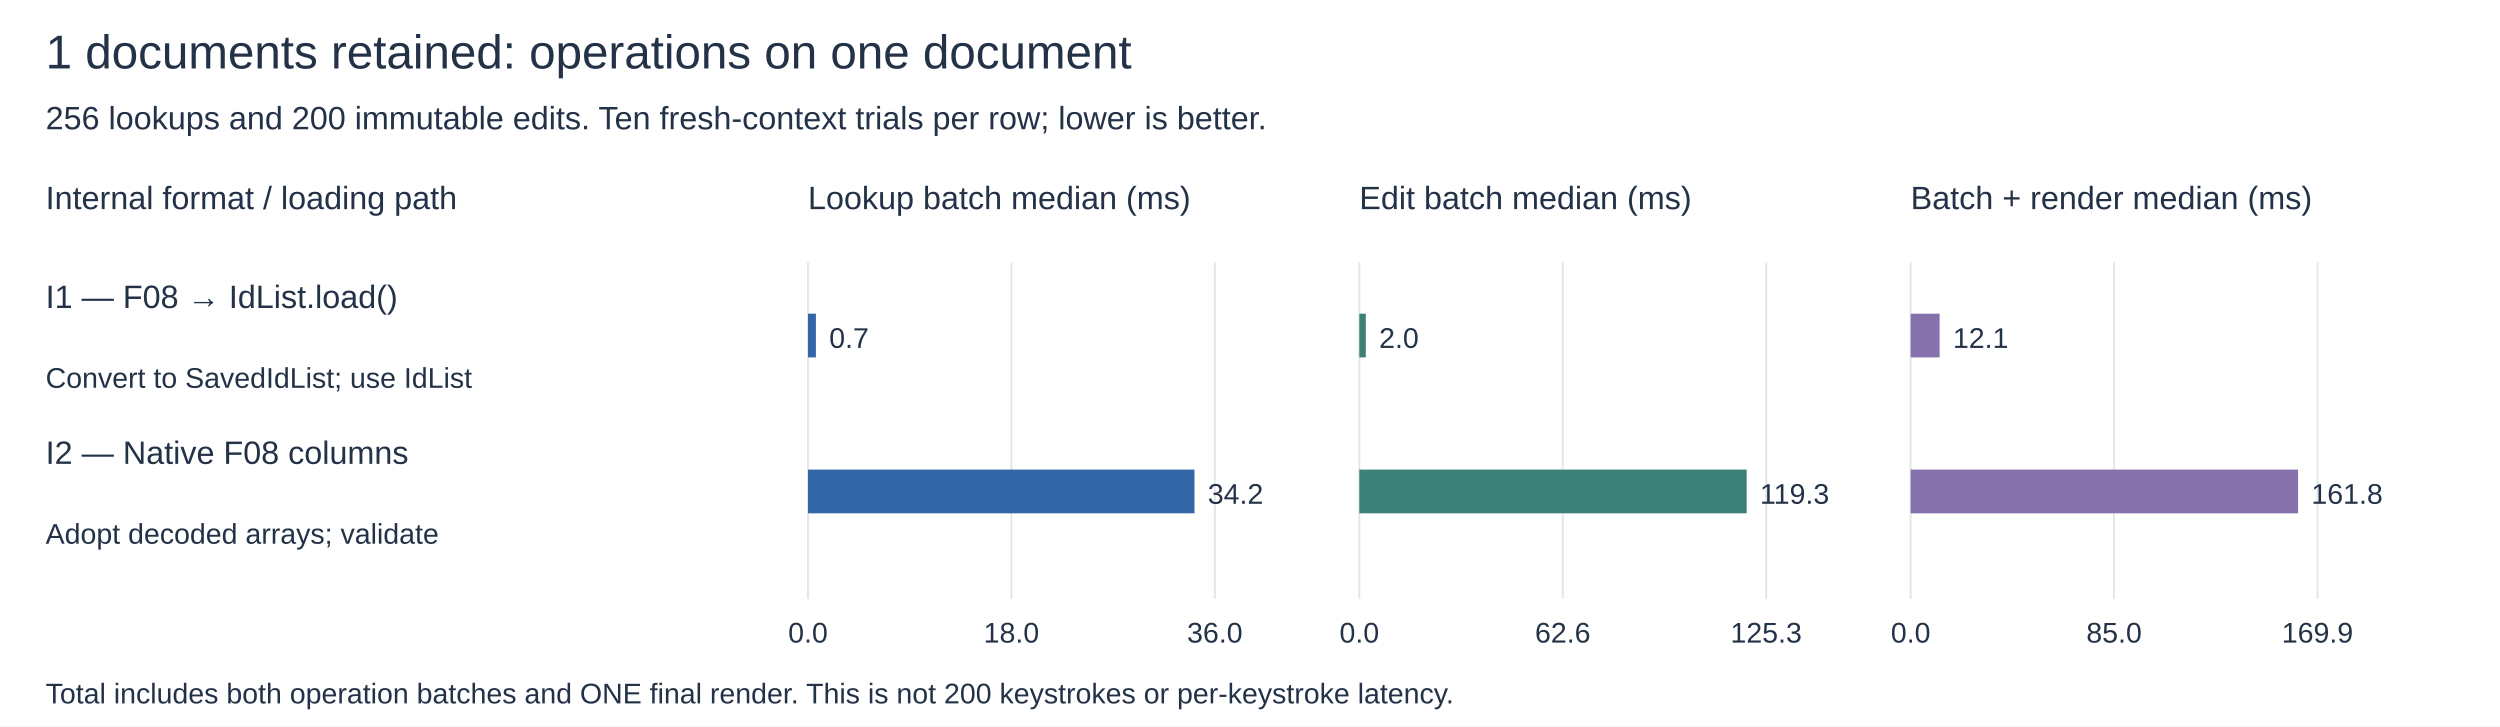
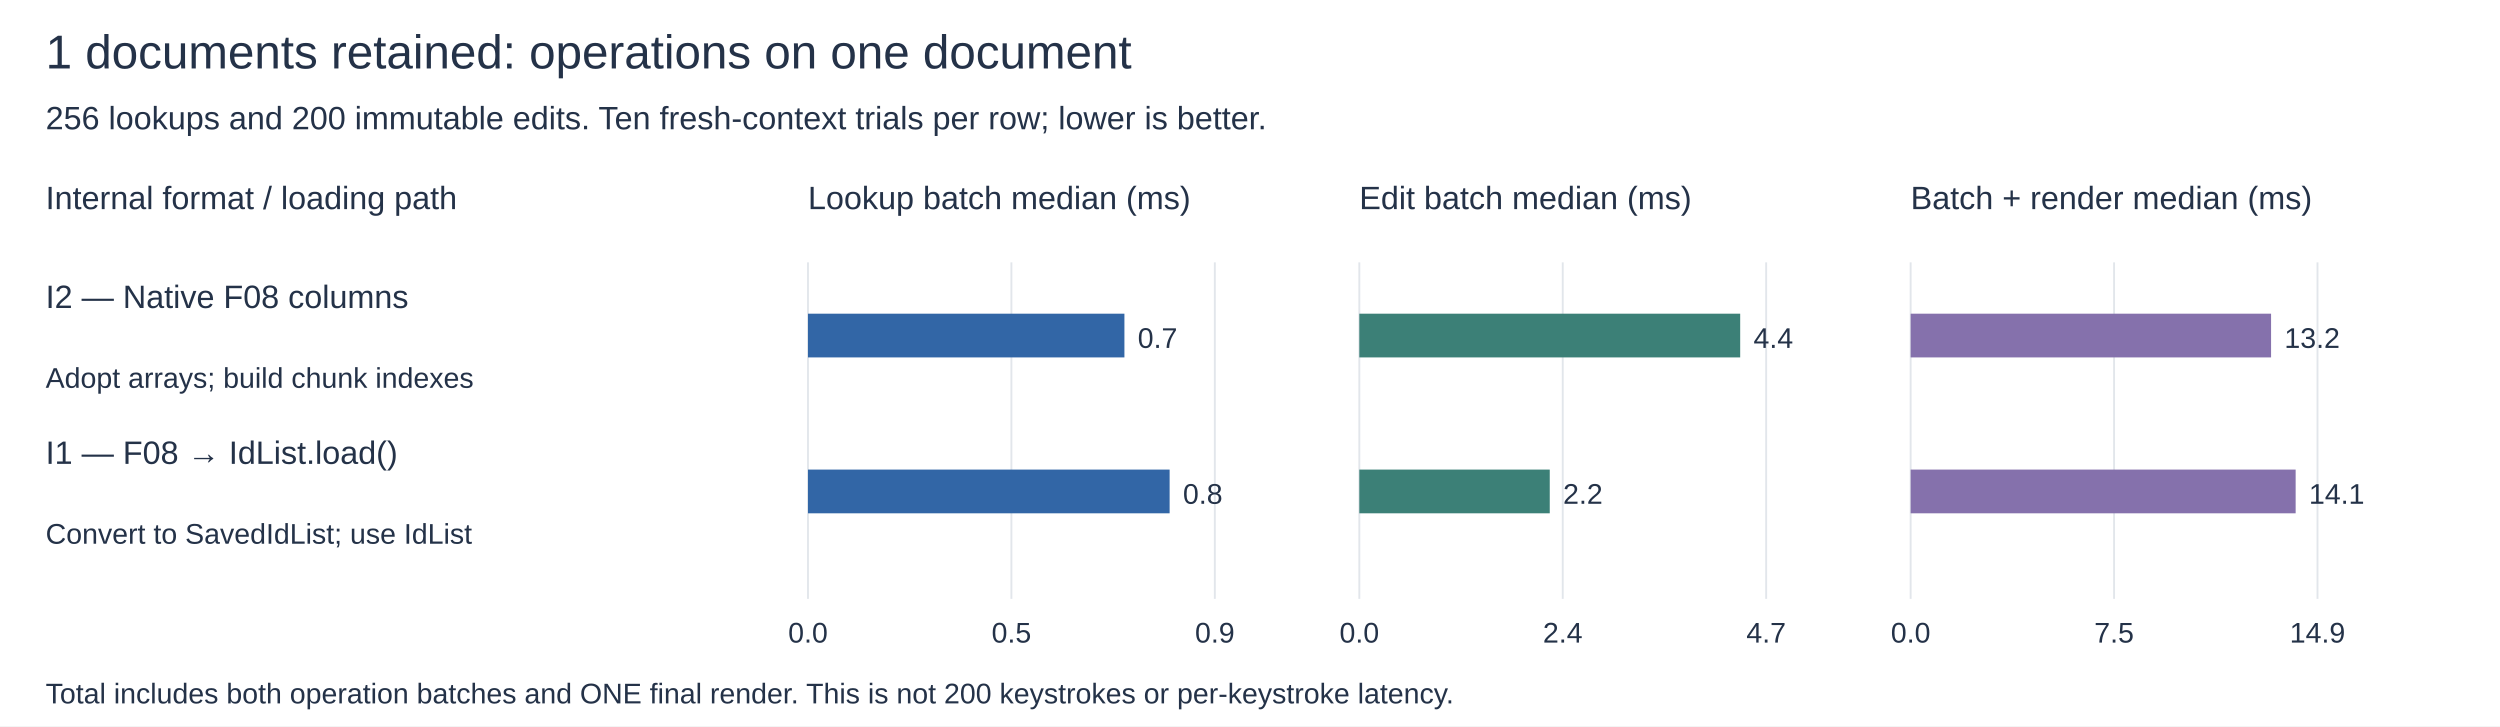
<svg xmlns="http://www.w3.org/2000/svg" width="1315" height="382" viewBox="0 0 1315 382" role="img" aria-labelledby="title desc">
  <style>text{font:17px Arial,Helvetica,sans-serif;fill:#243248}.small{font-size:15px}.title{font-size:25px;font-weight:500}</style>
  <rect width="1315" height="382" fill="white" />
  <text x="24" y="36" class="title">1 documents retained: operations on one document</text>
  <text x="24" y="68">256 lookups and 200 immutable edits. Ten fresh-context trials per row; lower is better.</text>
  <text x="24" y="110">Internal format / loading path</text>
  <text x="425" y="110">Lookup batch median (ms)</text>
  <line x1="425" x2="425" y1="138" y2="315" stroke="#e2e6eb" />
  <text x="425" y="338" class="small" text-anchor="middle">0.0</text>
  <line x1="532" x2="532" y1="138" y2="315" stroke="#e2e6eb" />
-   <text x="532" y="338" class="small" text-anchor="middle">18.0</text>
+   <text x="532" y="338" class="small" text-anchor="middle">0.5</text>
  <line x1="639" x2="639" y1="138" y2="315" stroke="#e2e6eb" />
-   <text x="639" y="338" class="small" text-anchor="middle">36.0</text>
-   <rect x="425" y="165" width="4.161" height="23" fill="#3266a6" />
-   <text x="436.161" y="183" class="small">0.7</text>
-   <rect x="425" y="247" width="203.3" height="23" fill="#3266a6" />
-   <text x="635.3" y="265" class="small">34.2</text>
+   <text x="639" y="338" class="small" text-anchor="middle">0.9</text>
+   <rect x="425" y="165" width="166.444" height="23" fill="#3266a6" />
+   <text x="598.444" y="183" class="small">0.7</text>
+   <rect x="425" y="247" width="190.222" height="23" fill="#3266a6" />
+   <text x="622.222" y="265" class="small">0.8</text>
  <text x="715" y="110">Edit batch median (ms)</text>
  <line x1="715" x2="715" y1="138" y2="315" stroke="#e2e6eb" />
  <text x="715" y="338" class="small" text-anchor="middle">0.0</text>
  <line x1="822" x2="822" y1="138" y2="315" stroke="#e2e6eb" />
-   <text x="822" y="338" class="small" text-anchor="middle">62.6</text>
+   <text x="822" y="338" class="small" text-anchor="middle">2.4</text>
  <line x1="929" x2="929" y1="138" y2="315" stroke="#e2e6eb" />
-   <text x="929" y="338" class="small" text-anchor="middle">125.3</text>
-   <rect x="715" y="165" width="3.416" height="23" fill="#3c8077" />
-   <text x="725.416" y="183" class="small">2.0</text>
-   <rect x="715" y="247" width="203.753" height="23" fill="#3c8077" />
-   <text x="925.753" y="265" class="small">119.3</text>
+   <text x="929" y="338" class="small" text-anchor="middle">4.7</text>
+   <rect x="715" y="165" width="200.34" height="23" fill="#3c8077" />
+   <text x="922.34" y="183" class="small">4.4</text>
+   <rect x="715" y="247" width="100.17" height="23" fill="#3c8077" />
+   <text x="822.17" y="265" class="small">2.2</text>
  <text x="1005" y="110">Batch + render median (ms)</text>
  <line x1="1005" x2="1005" y1="138" y2="315" stroke="#e2e6eb" />
  <text x="1005" y="338" class="small" text-anchor="middle">0.0</text>
  <line x1="1112" x2="1112" y1="138" y2="315" stroke="#e2e6eb" />
-   <text x="1112" y="338" class="small" text-anchor="middle">85.0</text>
+   <text x="1112" y="338" class="small" text-anchor="middle">7.5</text>
  <line x1="1219" x2="1219" y1="138" y2="315" stroke="#e2e6eb" />
-   <text x="1219" y="338" class="small" text-anchor="middle">169.9</text>
-   <rect x="1005" y="165" width="15.241" height="23" fill="#8571ac" />
-   <text x="1027.241" y="183" class="small">12.1</text>
-   <rect x="1005" y="247" width="203.798" height="23" fill="#8571ac" />
-   <text x="1215.798" y="265" class="small">161.8</text>
-   <text x="24" y="162">I1 — F08 → IdList.load()</text>
-   <text x="24" y="204" class="small">Convert to SavedIdList; use IdList</text>
-   <text x="24" y="244">I2 — Native F08 columns</text>
-   <text x="24" y="286" class="small">Adopt decoded arrays; validate</text>
+   <text x="1219" y="338" class="small" text-anchor="middle">14.9</text>
+   <rect x="1005" y="165" width="189.584" height="23" fill="#8571ac" />
+   <text x="1201.584" y="183" class="small">13.2</text>
+   <rect x="1005" y="247" width="202.51" height="23" fill="#8571ac" />
+   <text x="1214.51" y="265" class="small">14.1</text>
+   <text x="24" y="162">I2 — Native F08 columns</text>
+   <text x="24" y="204" class="small">Adopt arrays; build chunk indexes</text>
+   <text x="24" y="244">I1 — F08 → IdList.load()</text>
+   <text x="24" y="286" class="small">Convert to SavedIdList; use IdList</text>
  <text x="24" y="370" class="small">Total includes both operation batches and ONE final render. This is not 200 keystrokes or per-keystroke latency.</text>
</svg>
